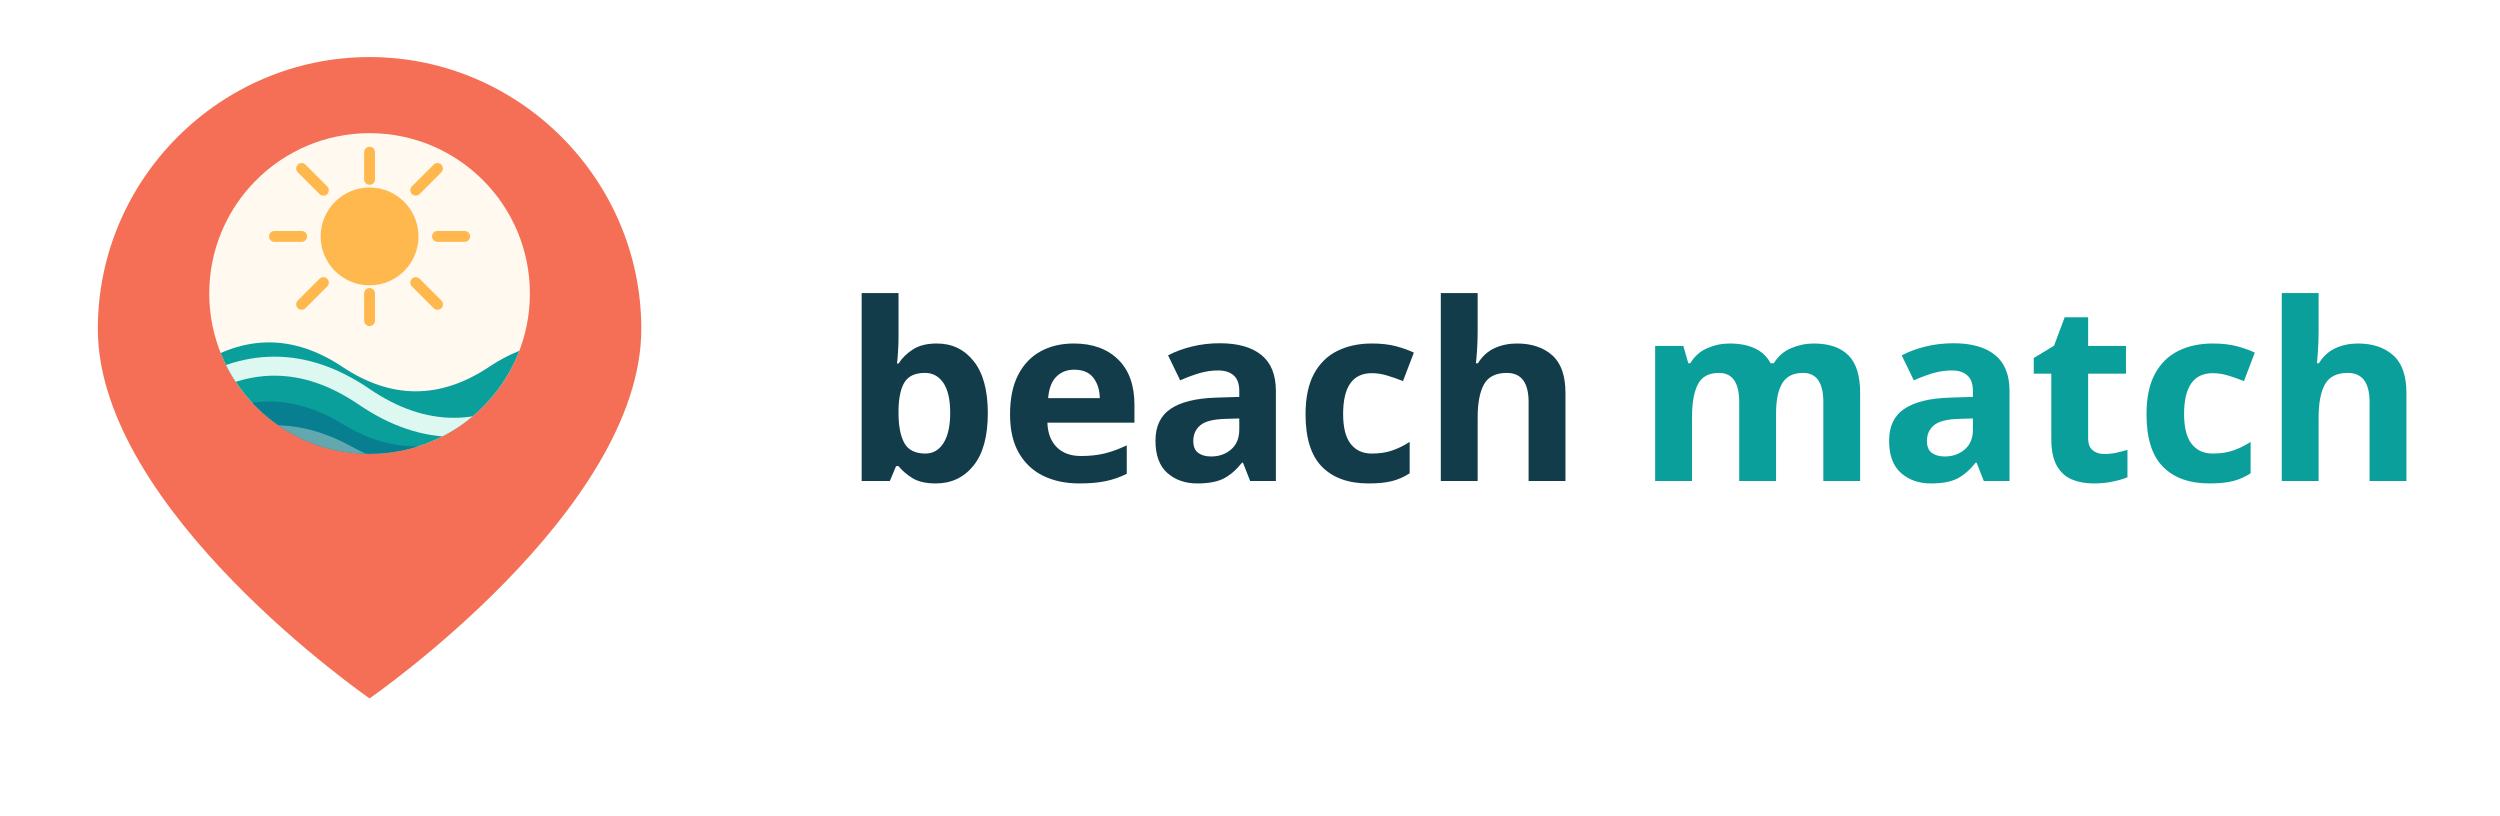
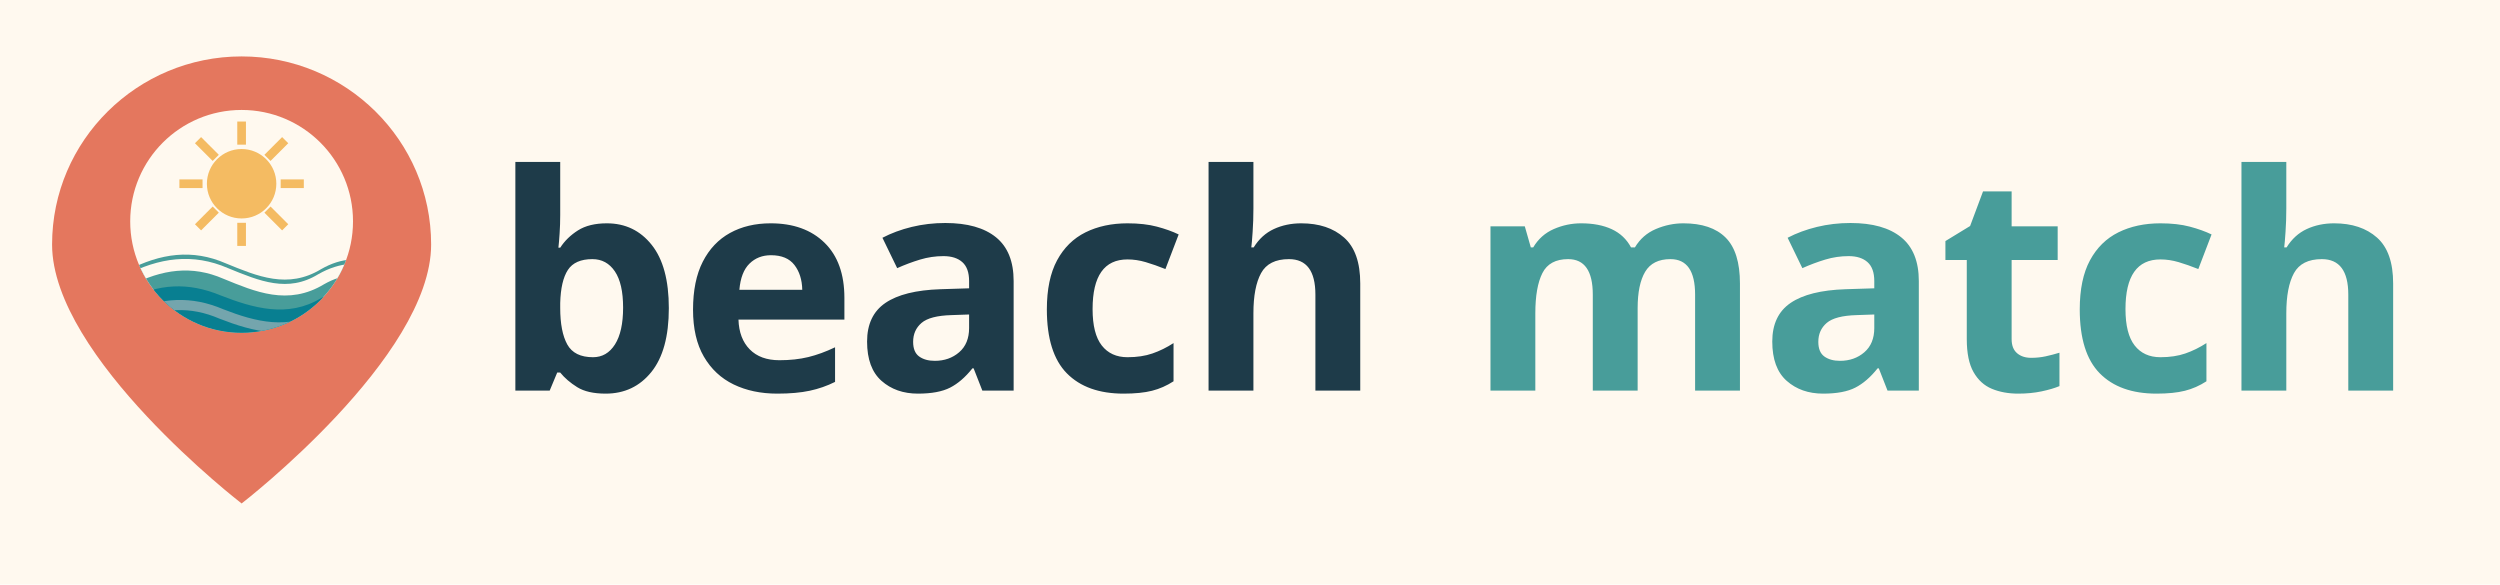
- <svg xmlns="http://www.w3.org/2000/svg" viewBox="0 0 920 300" role="img" aria-labelledby="title desc">
+ <svg xmlns="http://www.w3.org/2000/svg" width="1728" height="404" viewBox="0 0 1728 404" role="img" aria-labelledby="title desc">
  <defs>
-     <clipPath id="beachmatchRoundel">
-       <circle cx="136" cy="105" r="59" />
+     <clipPath id="roundel">
+       <circle cx="167" cy="153" r="77" />
    </clipPath>
  </defs>
-   <g transform="translate(0 3)">
-     <path d="M136 18c-55 0-100 45-100 100 0 67 100 136 100 136s100-69 100-136c0-55-45-100-100-100z" fill="#F46F55" />
-     <circle cx="136" cy="105" r="59" fill="#FFF9EF" />
-     <g clip-path="url(#beachmatchRoundel)">
-       <circle cx="136" cy="84" r="18" fill="#FFB84D" />
-       <g stroke="#FFB84D" stroke-width="4" stroke-linecap="round">
-         <path d="M136 53v10M136 105v10M101 84h10M161 84h10M111 59l8 8M153 101l8 8M161 59l-8 8M119 101l-8 8" />
-       </g>
-       <path d="M72 132c18-12 36-12 54 0s36 12 54 0 36-12 54 0v38H72z" fill="#0B9F9B" />
-       <path d="M72 153c18-11 36-11 54 0s36 11 54 0 36-11 54 0v17H72z" fill="#087F91" />
-       <path d="M68 143c22-15 44-15 66 0s44 15 66 0 44-15 66 0" fill="none" stroke="#DDF8F1" stroke-width="7" stroke-linecap="round" />
-       <path d="M74 164c18-10 36-10 54 0s36 10 54 0 36-10 54 0" fill="none" stroke="#63A8AE" stroke-width="6" stroke-linecap="round" />
+   <rect width="1728" height="404" fill="#FFF9EF" />
+   <path d="M167 39c-72 0-131 58-131 130 0 78 131 179 131 179s131-101 131-179c0-72-59-130-131-130Z" fill="#E4775E" />
+   <circle cx="167" cy="153" r="77" fill="#FFF9EF" />
+   <g clip-path="url(#roundel)">
+     <circle cx="167" cy="127" r="24" fill="#F4BB62" />
+     <g stroke="#F4BB62" stroke-width="6" stroke-linecap="square">
+       <path d="M167 87v10M167 157v10M127 127h10M197 127h10M139 99l8 8M187 147l8 8M195 99l-8 8M147 147l-8 8" />
    </g>
+     <path d="M88 187c23-12 45-15 68-5 22 9 43 18 66 4 14-8 28-9 42-2v61H88Z" fill="#489D9A" />
+     <path d="M88 194c23-12 45-15 68-5 22 9 43 18 66 4 14-8 28-9 42-2" fill="none" stroke="#FFF9EF" stroke-width="8" stroke-linecap="round" />
+     <path d="M88 207c22-11 42-12 64-3 23 9 47 16 70 2 16-9 29-10 42-4v48H88Z" fill="#087F91" />
+     <path d="M91 219c21-10 41-11 62-2 23 9 47 15 70 1 15-9 27-9 40-3" fill="none" stroke="#74A5AD" stroke-width="7" stroke-linecap="round" />
  </g>
-   <g font-family="Avenir Next, sans-serif" font-weight="800" letter-spacing="0">
-     <text x="310" y="177" font-size="91" fill="#123C4A">beach</text>
-     <text x="602" y="177" font-size="91" fill="#0B9F9B">match</text>
+   <g font-family="Avenir Next, Avenir, sans-serif" font-size="208" font-weight="800" letter-spacing="-2">
+     <text x="340" y="270" fill="#1E3B49">beach</text>
+     <text x="1014" y="270" fill="#489D9A">match</text>
  </g>
</svg>
